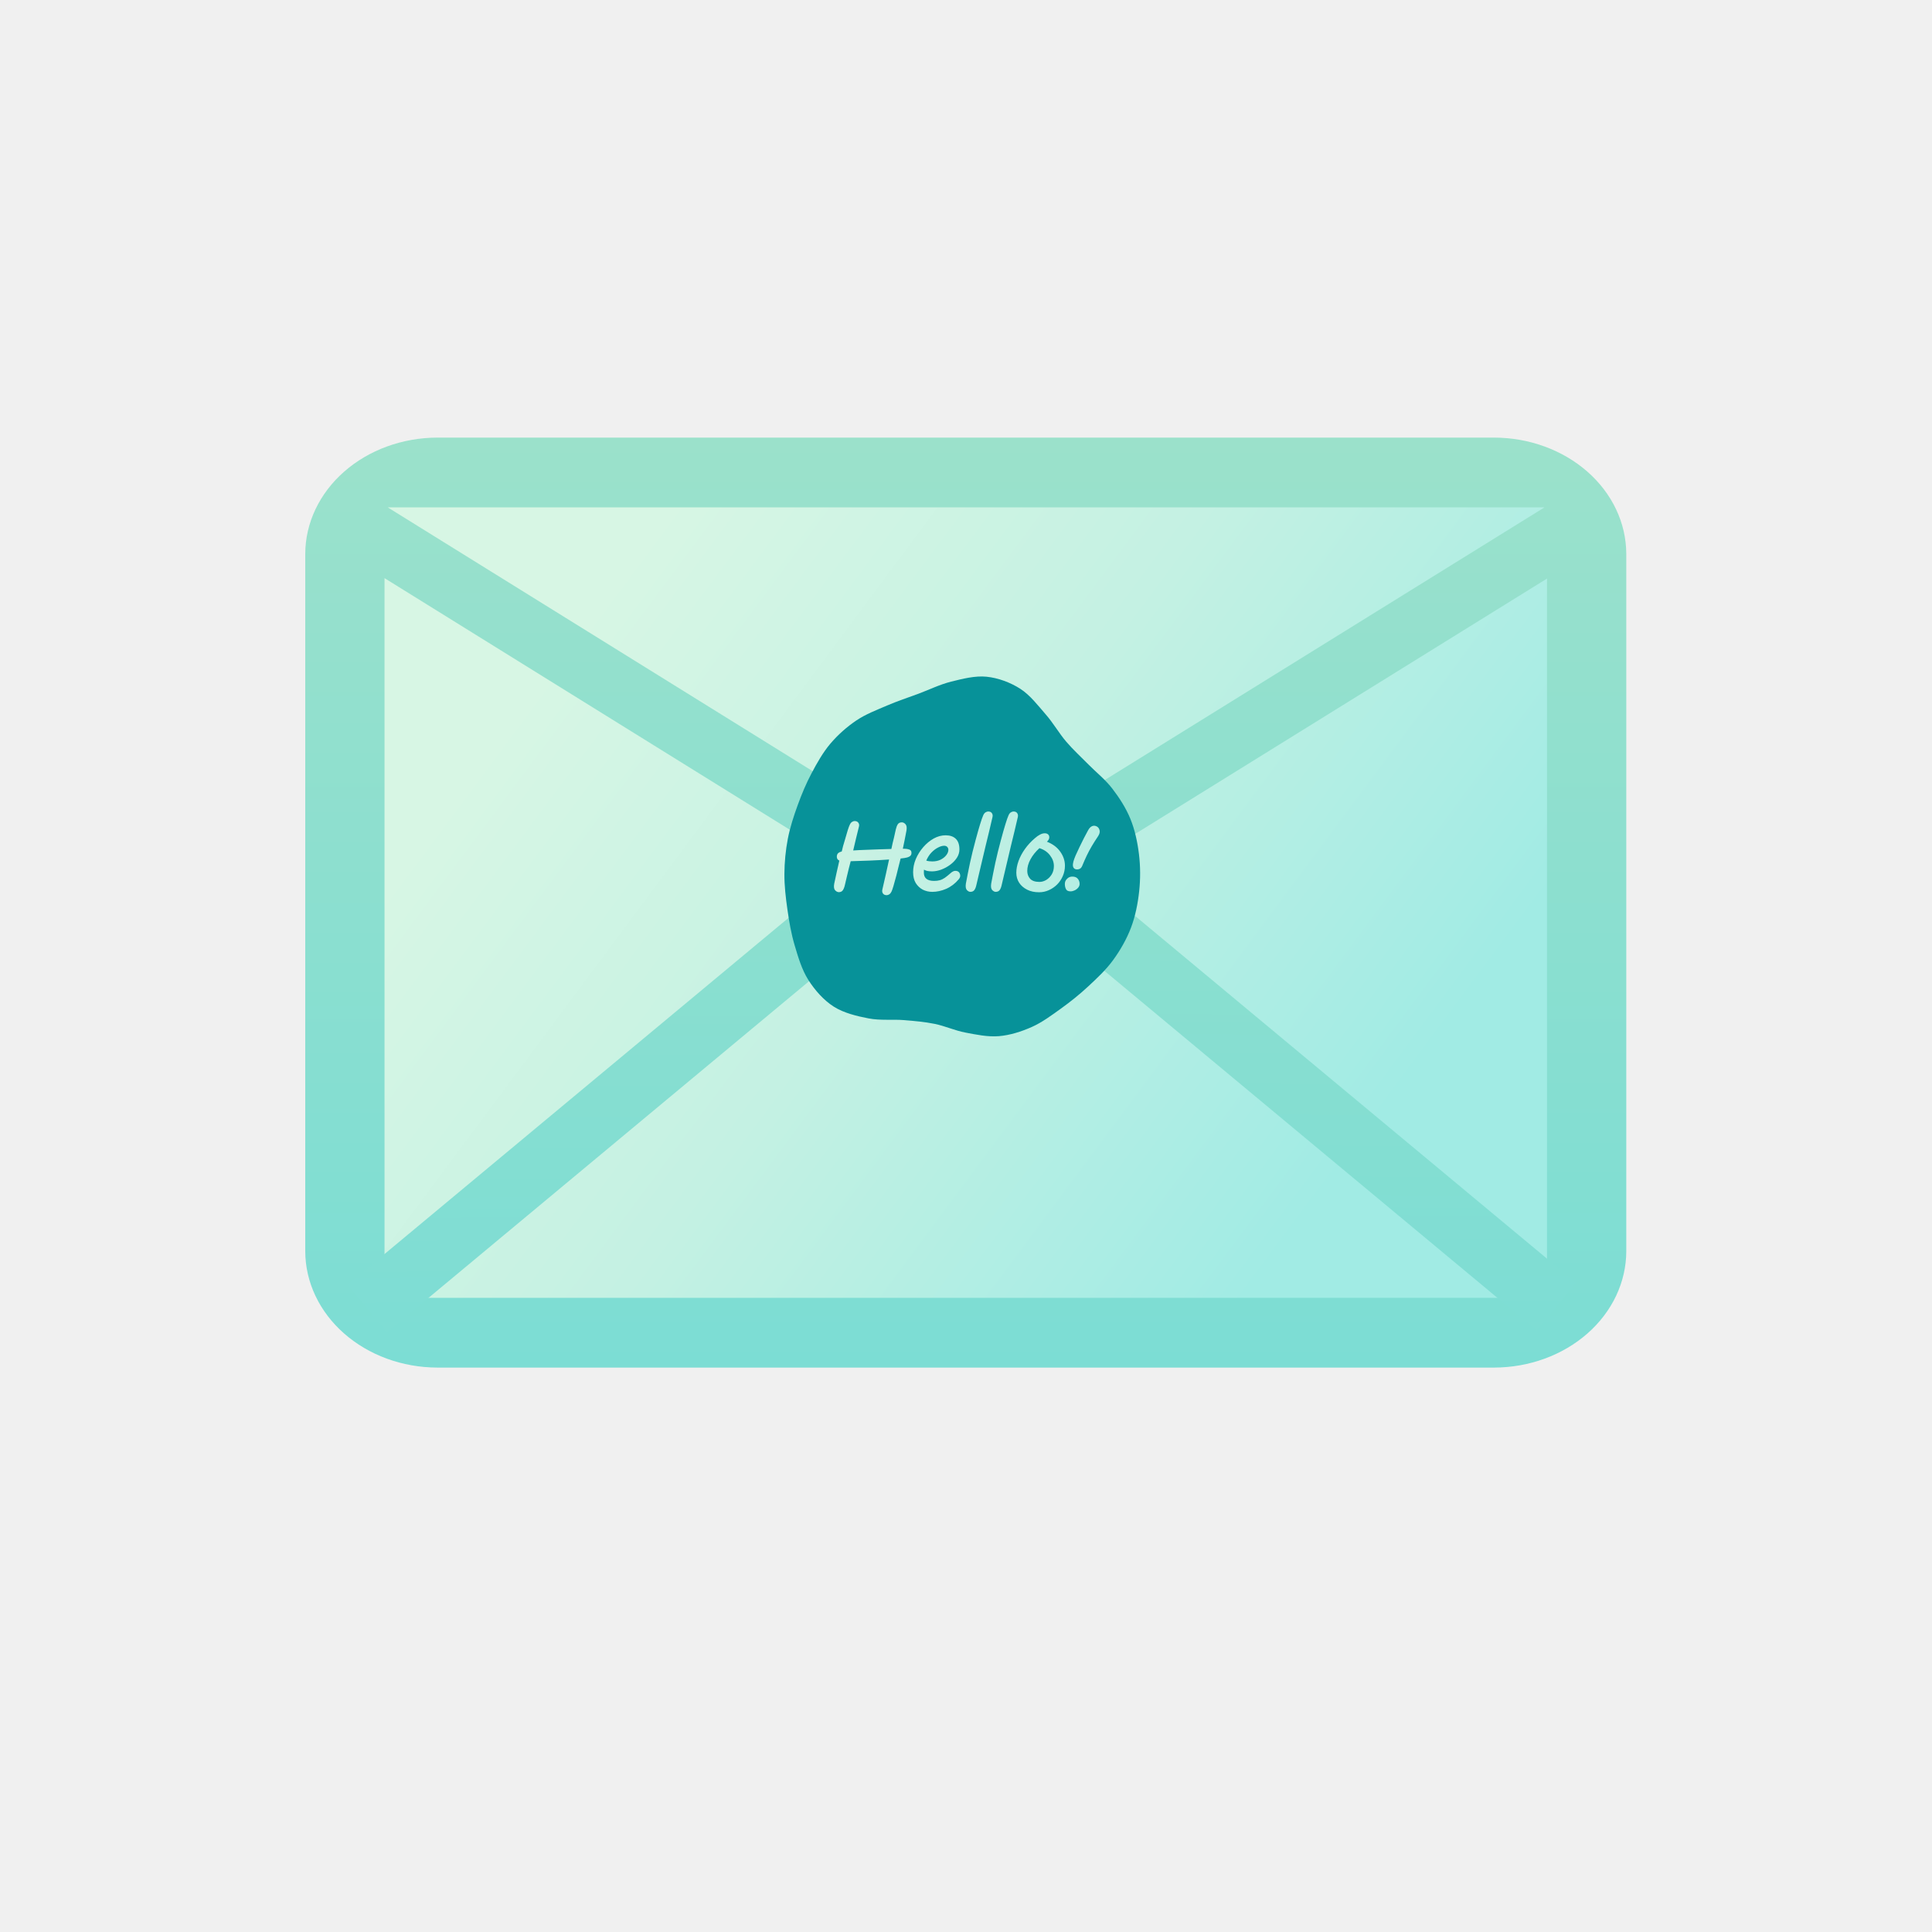
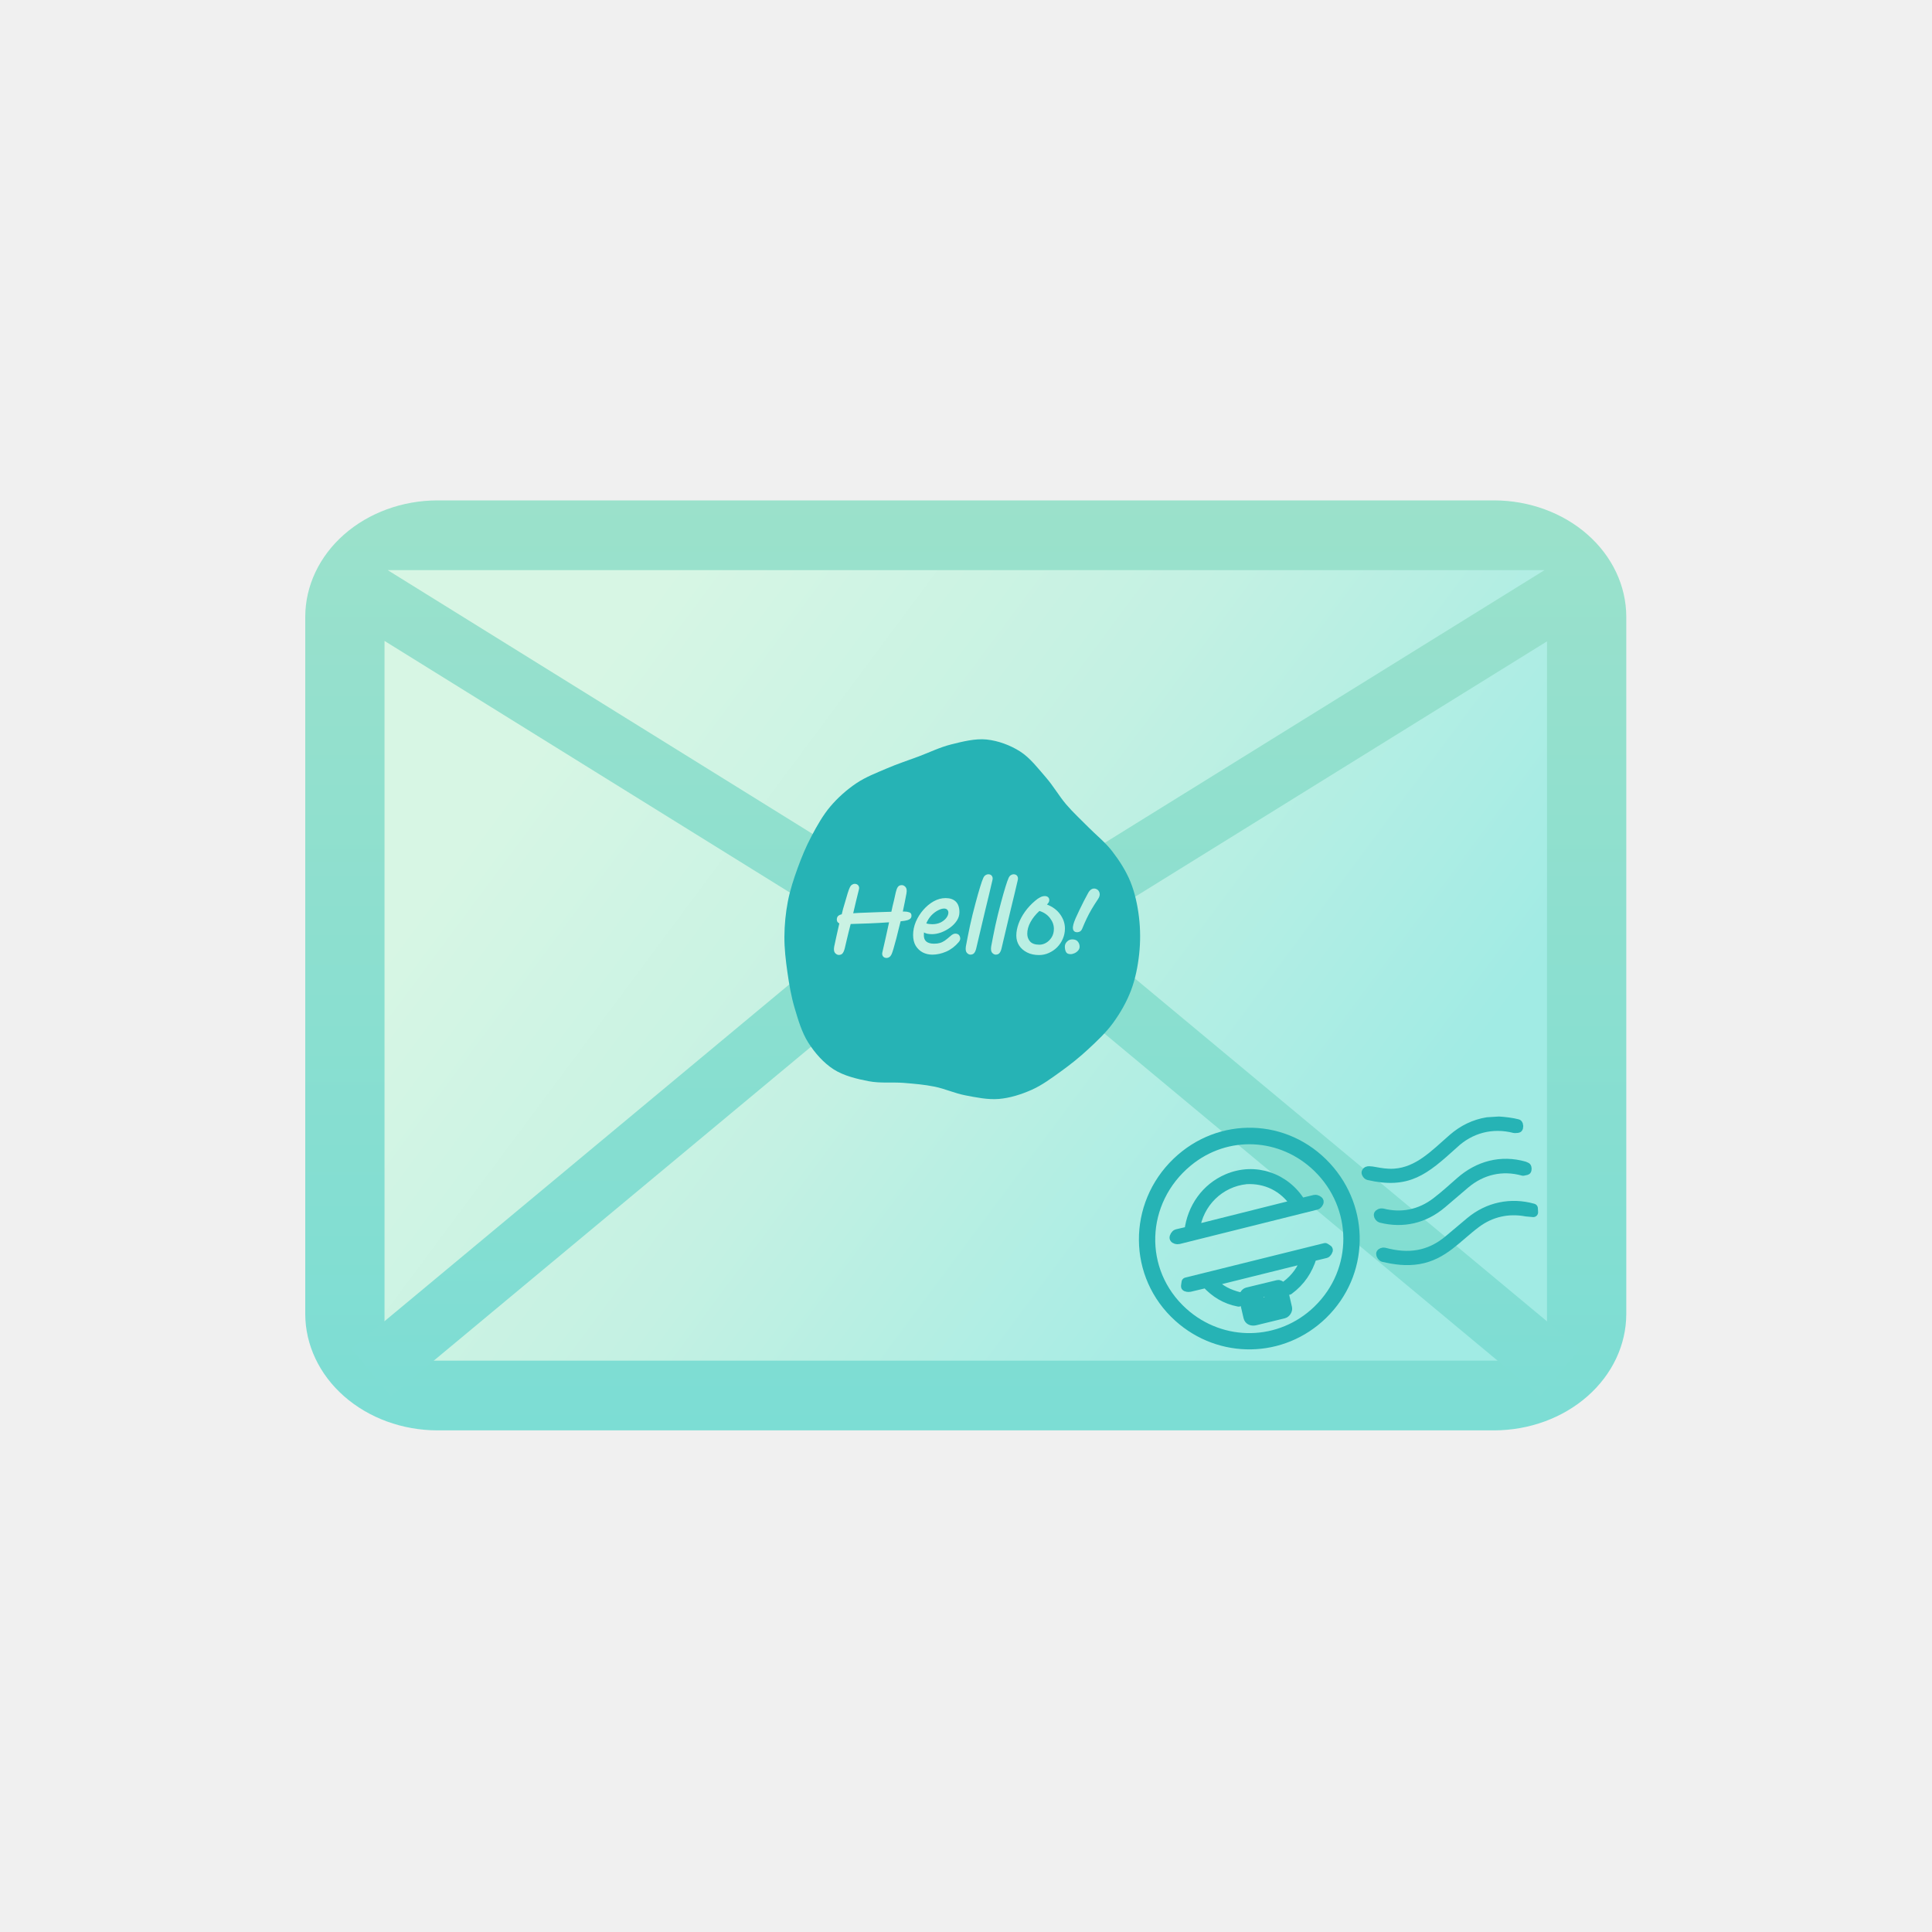
<svg xmlns="http://www.w3.org/2000/svg" width="1000" height="1000" viewBox="0 0 1000 1000" fill="none">
  <g clip-path="url(#clip0_182_33)">
-     <rect x="166" y="241" width="668" height="452" rx="50" fill="url(#paint0_linear_182_33)" />
-     <path d="M226.38 707.86C208.259 707.818 190.894 701.465 178.081 690.189C165.267 678.913 158.048 663.632 158 647.686V286.674C158.048 270.728 165.267 255.447 178.081 244.171C190.894 232.895 208.259 226.542 226.38 226.5H773.38C791.501 226.542 808.866 232.895 821.68 244.171C834.493 255.447 841.713 270.728 841.76 286.674V647.686C841.713 663.632 834.493 678.913 821.68 690.189C808.866 701.465 791.501 707.818 773.38 707.86H226.38ZM200.674 262.605L499.88 448.351L799.439 262.605H200.674ZM499.88 486.009L199.028 299.242V671.755H800.732V299.462L499.88 486.009Z" fill="url(#paint1_linear_182_33)" />
-     <rect width="32" height="315.38" transform="matrix(-0.639616 -0.768694 -0.768694 0.639616 442.78 487.895)" fill="url(#paint2_linear_182_33)" />
-     <rect x="552.882" y="486.895" width="32" height="315.38" transform="rotate(-50.2368 552.882 486.895)" fill="url(#paint3_linear_182_33)" />
-     <path d="M589.632 461.337C588.943 467.67 587.648 474.236 585.399 480.172C583.149 486.107 579.826 491.884 576.136 496.95C572.445 502.016 567.749 506.389 563.255 510.567C558.762 514.744 554.045 518.514 549.176 522.015C544.306 525.515 539.395 529.185 534.039 531.568C528.683 533.951 522.766 535.832 517.039 536.313C511.312 536.794 505.22 535.51 499.677 534.451C494.134 533.392 489.089 531.031 483.78 529.956C478.471 528.882 473.516 528.475 467.824 528.005C462.132 527.535 455.677 528.299 449.628 527.135C443.58 525.972 436.739 524.344 431.533 521.023C426.326 517.702 421.762 512.51 418.389 507.209C415.015 501.909 413.094 495.303 411.29 489.221C409.485 483.138 408.442 476.864 407.562 470.716C406.682 464.569 405.971 458.434 406.008 452.334C406.045 446.235 406.639 440.055 407.786 434.12C408.933 428.185 410.839 422.381 412.89 416.725C414.941 411.069 417.267 405.49 420.091 400.182C422.915 394.874 425.97 389.424 429.832 384.876C433.695 380.328 438.379 376.179 443.269 372.894C448.159 369.61 453.814 367.474 459.171 365.169C464.529 362.865 469.889 361.128 475.412 359.069C480.935 357.009 486.434 354.279 492.311 352.813C498.188 351.347 504.718 349.66 510.674 350.272C516.63 350.884 522.939 353.221 528.047 356.484C533.156 359.746 537.36 365.287 541.326 369.846C545.291 374.404 548.173 379.539 551.838 383.837C555.503 388.134 559.343 391.587 563.314 395.631C567.286 399.675 572.035 403.394 575.666 408.102C579.297 412.809 582.789 418.196 585.1 423.875C587.412 429.554 588.779 435.932 589.534 442.176C590.289 448.419 590.321 455.005 589.632 461.337Z" fill="#079299" />
-     <path d="M434.126 461.78C433.433 461.745 432.792 461.399 432.202 460.74C431.648 460.081 431.509 458.972 431.786 457.412C432.168 455.54 432.584 453.616 433.034 451.64C433.485 449.629 433.953 447.567 434.438 445.452C433.502 445.036 433.069 444.291 433.138 443.216C433.208 442.453 433.468 441.881 433.918 441.5C434.404 441.119 434.993 440.859 435.686 440.72C435.894 439.784 436.12 438.865 436.362 437.964C436.64 437.028 436.917 436.092 437.194 435.156C438.442 430.649 439.326 427.893 439.846 426.888C440.158 426.195 440.54 425.709 440.99 425.432C441.476 425.12 441.944 424.964 442.394 424.964C443.296 424.999 443.937 425.311 444.318 425.9C444.7 426.455 444.786 427.113 444.578 427.876C444.058 429.921 443.556 431.967 443.07 434.012C442.585 436.057 442.1 438.12 441.614 440.2C443.521 440.061 445.601 439.957 447.854 439.888C450.142 439.784 452.448 439.697 454.77 439.628C457.093 439.524 459.294 439.455 461.374 439.42C461.582 438.449 461.79 437.479 461.998 436.508C462.241 435.537 462.484 434.549 462.726 433.544C463.108 431.915 463.42 430.511 463.662 429.332C463.94 428.153 464.286 427.252 464.702 426.628C465.153 425.969 465.846 425.64 466.782 425.64C467.476 425.64 468.117 425.969 468.706 426.628C469.296 427.287 469.452 428.396 469.174 429.956C468.897 431.447 468.602 432.972 468.29 434.532C467.978 436.092 467.649 437.687 467.302 439.316C467.614 439.316 467.909 439.316 468.186 439.316C469.088 439.316 469.92 439.455 470.682 439.732C471.48 440.009 471.844 440.651 471.774 441.656C471.74 442.384 471.393 442.939 470.734 443.32C470.076 443.701 469.244 443.961 468.238 444.1C467.58 444.204 466.886 444.291 466.158 444.36C465.812 445.781 465.448 447.22 465.066 448.676C464.72 450.132 464.356 451.605 463.974 453.096C462.796 457.603 461.964 460.376 461.478 461.416C461.166 462.075 460.785 462.56 460.334 462.872C459.884 463.184 459.416 463.34 458.93 463.34C458.064 463.34 457.422 463.045 457.006 462.456C456.625 461.901 456.521 461.243 456.694 460.48C457.318 457.88 457.908 455.297 458.462 452.732C459.017 450.132 459.589 447.515 460.178 444.88C456.781 445.123 453.332 445.313 449.83 445.452C446.364 445.556 443.192 445.66 440.314 445.764C439.968 447.116 439.621 448.468 439.274 449.82C438.962 451.172 438.633 452.541 438.286 453.928C437.905 455.557 437.576 456.961 437.298 458.14C437.021 459.319 436.657 460.22 436.206 460.844C435.756 461.468 435.062 461.78 434.126 461.78ZM482.556 461.624C480.788 461.624 479.141 461.243 477.616 460.48C476.125 459.683 474.912 458.539 473.976 457.048C473.074 455.523 472.624 453.651 472.624 451.432C472.624 449.144 473.092 446.873 474.028 444.62C474.998 442.367 476.281 440.321 477.876 438.484C479.505 436.612 481.308 435.121 483.284 434.012C485.294 432.903 487.34 432.348 489.42 432.348C491.708 432.348 493.476 432.955 494.724 434.168C495.972 435.381 496.596 437.219 496.596 439.68C496.596 441.205 496.145 442.661 495.244 444.048C494.342 445.4 493.181 446.596 491.76 447.636C490.338 448.676 488.796 449.508 487.132 450.132C485.502 450.721 483.942 451.016 482.452 451.016C481.481 451.016 480.666 450.947 480.008 450.808C479.384 450.669 478.794 450.444 478.24 450.132C478.205 450.583 478.188 451.033 478.188 451.484C478.118 454.465 479.886 455.956 483.492 455.956C484.636 455.956 485.624 455.835 486.456 455.592C487.322 455.349 488.189 454.933 489.056 454.344C489.922 453.72 490.928 452.905 492.072 451.9C492.453 451.519 492.921 451.207 493.476 450.964C494.065 450.721 494.689 450.687 495.348 450.86C496.145 451.068 496.665 451.623 496.908 452.524C497.185 453.425 496.96 454.292 496.232 455.124C494.36 457.343 492.193 458.989 489.732 460.064C487.305 461.104 484.913 461.624 482.556 461.624ZM488.744 437.756C487.773 437.756 486.698 438.068 485.52 438.692C484.341 439.281 483.197 440.148 482.088 441.292C481.013 442.436 480.129 443.823 479.436 445.452C480.337 445.729 481.377 445.868 482.556 445.868C484.15 445.868 485.572 445.573 486.82 444.984C488.068 444.36 489.056 443.58 489.784 442.644C490.512 441.708 490.876 440.772 490.876 439.836C490.876 439.316 490.702 438.848 490.356 438.432C490.009 438.016 489.472 437.791 488.744 437.756ZM502.336 461.624C501.643 461.624 501.001 461.295 500.412 460.636C499.857 459.977 499.701 458.868 499.944 457.308C500.568 453.945 501.279 450.375 502.076 446.596C502.908 442.783 503.861 438.9 504.936 434.948C505.872 431.447 506.669 428.639 507.328 426.524C507.987 424.375 508.524 422.849 508.94 421.948C509.252 421.255 509.633 420.769 510.084 420.492C510.569 420.18 511.037 420.024 511.488 420.024C512.389 420.024 513.031 420.319 513.412 420.908C513.793 421.463 513.897 422.121 513.724 422.884C512.545 428.015 511.332 433.093 510.084 438.12C508.871 443.147 507.64 448.347 506.392 453.72C506.011 455.349 505.681 456.753 505.404 457.932C505.161 459.111 504.815 460.012 504.364 460.636C503.948 461.26 503.272 461.589 502.336 461.624ZM515.438 461.624C514.744 461.624 514.103 461.295 513.514 460.636C512.959 459.977 512.803 458.868 513.046 457.308C513.67 453.945 514.38 450.375 515.178 446.596C516.01 442.783 516.963 438.9 518.038 434.948C518.974 431.447 519.771 428.639 520.43 426.524C521.088 424.375 521.626 422.849 522.042 421.948C522.354 421.255 522.735 420.769 523.186 420.492C523.671 420.18 524.139 420.024 524.59 420.024C525.491 420.024 526.132 420.319 526.514 420.908C526.895 421.463 526.999 422.121 526.826 422.884C525.647 428.015 524.434 433.093 523.186 438.12C521.972 443.147 520.742 448.347 519.494 453.72C519.112 455.349 518.783 456.753 518.506 457.932C518.263 459.111 517.916 460.012 517.466 460.636C517.05 461.26 516.374 461.589 515.438 461.624ZM537.795 461.832C535.438 461.832 533.375 461.381 531.607 460.48C529.839 459.579 528.47 458.383 527.499 456.892C526.529 455.367 526.043 453.651 526.043 451.744C526.043 449.803 526.425 447.775 527.187 445.66C527.95 443.545 529.059 441.465 530.515 439.42C531.971 437.375 533.705 435.503 535.715 433.804C536.617 433.007 537.483 432.4 538.315 431.984C539.147 431.533 539.962 431.308 540.759 431.308C541.453 431.308 542.007 431.481 542.423 431.828C542.839 432.175 543.065 432.625 543.099 433.18C543.134 433.665 543.047 434.099 542.839 434.48C542.631 434.861 542.319 435.26 541.903 435.676C544.919 436.855 547.225 438.588 548.819 440.876C550.414 443.129 551.211 445.539 551.211 448.104C551.211 449.976 550.847 451.744 550.119 453.408C549.426 455.037 548.455 456.493 547.207 457.776C545.959 459.024 544.521 460.012 542.891 460.74C541.297 461.468 539.598 461.832 537.795 461.832ZM531.711 450.808C531.711 452.368 532.197 453.703 533.167 454.812C534.173 455.921 535.785 456.476 538.003 456.476C539.182 456.476 540.343 456.147 541.487 455.488C542.631 454.795 543.585 453.841 544.347 452.628C545.11 451.38 545.491 449.924 545.491 448.26C545.491 446.284 544.815 444.429 543.463 442.696C542.146 440.963 540.326 439.732 538.003 439.004C536.027 440.807 534.485 442.731 533.375 444.776C532.266 446.821 531.711 448.832 531.711 450.808ZM556.466 449.82C555.877 449.543 555.513 449.057 555.374 448.364C555.27 447.636 555.34 446.839 555.582 445.972C555.79 445.175 556.172 444.117 556.726 442.8C557.316 441.448 557.992 439.992 558.754 438.432C559.517 436.872 560.28 435.329 561.042 433.804C561.84 432.279 562.55 430.944 563.174 429.8C563.764 428.691 564.457 427.963 565.254 427.616C566.086 427.269 566.936 427.339 567.802 427.824C568.496 428.24 568.946 428.899 569.154 429.8C569.362 430.701 569.102 431.707 568.374 432.816C567.092 434.723 565.982 436.473 565.046 438.068C564.11 439.663 563.261 441.257 562.498 442.852C561.736 444.447 560.956 446.215 560.158 448.156C559.777 449.092 559.205 449.664 558.442 449.872C557.714 450.08 557.056 450.063 556.466 449.82ZM554.126 461.364C552.948 461.364 552.168 461 551.786 460.272C551.37 459.509 551.162 458.591 551.162 457.516C551.162 456.476 551.544 455.592 552.306 454.864C553.034 454.101 553.936 453.72 555.01 453.72C556.328 453.72 557.281 454.101 557.87 454.864C558.494 455.592 558.806 456.476 558.806 457.516C558.806 458.209 558.564 458.851 558.078 459.44C557.593 460.029 556.986 460.497 556.258 460.844C555.53 461.191 554.82 461.364 554.126 461.364Z" fill="url(#paint4_linear_182_33)" />
+     <rect x="166" y="273.5" width="668" height="452" rx="50" fill="url(#paint0_linear_182_33)" />
+     <path d="M226.38 740.36C208.259 740.318 190.894 733.965 178.081 722.689C165.267 711.413 158.048 696.132 158 680.186V319.174C158.048 303.228 165.267 287.947 178.081 276.671C190.894 265.395 208.259 259.042 226.38 259H773.38C791.501 259.042 808.866 265.395 821.68 276.671C834.493 287.947 841.713 303.228 841.76 319.174V680.186C841.713 696.132 834.493 711.413 821.68 722.689C808.866 733.965 791.501 740.318 773.38 740.36H226.38ZM200.674 295.105L499.88 480.851L799.439 295.105H200.674ZM499.88 518.509L199.028 331.742V704.255H800.732V331.962L499.88 518.509Z" fill="url(#paint1_linear_182_33)" />
+     <rect width="32" height="315.38" transform="matrix(-0.639616 -0.768694 -0.768694 0.639616 444.78 521)" fill="url(#paint2_linear_182_33)" />
+     <rect x="554.882" y="521" width="32" height="315.38" transform="rotate(-50.2368 554.882 521)" fill="url(#paint3_linear_182_33)" />
+     <path d="M589.632 493.837C588.943 500.17 587.648 506.736 585.399 512.672C583.149 518.607 579.826 524.384 576.136 529.45C572.445 534.516 567.749 538.889 563.255 543.067C558.762 547.244 554.045 551.014 549.176 554.515C544.306 558.015 539.395 561.685 534.039 564.068C528.683 566.451 522.766 568.332 517.039 568.813C511.312 569.294 505.22 568.01 499.677 566.951C494.134 565.892 489.089 563.531 483.78 562.456C478.471 561.382 473.516 560.975 467.824 560.505C462.132 560.035 455.677 560.799 449.628 559.635C443.58 558.472 436.739 556.844 431.533 553.523C426.326 550.202 421.762 545.01 418.389 539.709C415.015 534.409 413.094 527.803 411.29 521.721C409.485 515.638 408.442 509.364 407.562 503.216C406.682 497.069 405.971 490.934 406.008 484.834C406.045 478.735 406.639 472.555 407.786 466.62C408.933 460.685 410.839 454.881 412.89 449.225C414.941 443.569 417.267 437.99 420.091 432.682C422.915 427.374 425.97 421.924 429.832 417.376C433.695 412.828 438.379 408.679 443.269 405.394C448.159 402.11 453.814 399.974 459.171 397.669C464.529 395.365 469.889 393.628 475.412 391.569C480.935 389.509 486.434 386.779 492.311 385.313C498.188 383.847 504.718 382.16 510.674 382.772C516.63 383.384 522.939 385.721 528.047 388.984C533.156 392.246 537.36 397.787 541.326 402.346C545.291 406.904 548.173 412.039 551.838 416.337C555.503 420.634 559.343 424.087 563.314 428.131C567.286 432.175 572.035 435.894 575.666 440.602C579.297 445.309 582.789 450.696 585.1 456.375C587.412 462.054 588.779 468.432 589.534 474.676C590.289 480.919 590.321 487.505 589.632 493.837Z" fill="#26B3B5" />
+     <path d="M434.126 494.28C433.433 494.245 432.792 493.899 432.202 493.24C431.648 492.581 431.509 491.472 431.786 489.912C432.168 488.04 432.584 486.116 433.034 484.14C433.485 482.129 433.953 480.067 434.438 477.952C433.502 477.536 433.069 476.791 433.138 475.716C433.208 474.953 433.468 474.381 433.918 474C434.404 473.619 434.993 473.359 435.686 473.22C435.894 472.284 436.12 471.365 436.362 470.464C436.64 469.528 436.917 468.592 437.194 467.656C438.442 463.149 439.326 460.393 439.846 459.388C440.158 458.695 440.54 458.209 440.99 457.932C441.476 457.62 441.944 457.464 442.394 457.464C443.296 457.499 443.937 457.811 444.318 458.4C444.7 458.955 444.786 459.613 444.578 460.376C444.058 462.421 443.556 464.467 443.07 466.512C442.585 468.557 442.1 470.62 441.614 472.7C443.521 472.561 445.601 472.457 447.854 472.388C450.142 472.284 452.448 472.197 454.77 472.128C457.093 472.024 459.294 471.955 461.374 471.92C461.582 470.949 461.79 469.979 461.998 469.008C462.241 468.037 462.484 467.049 462.726 466.044C463.108 464.415 463.42 463.011 463.662 461.832C463.94 460.653 464.286 459.752 464.702 459.128C465.153 458.469 465.846 458.14 466.782 458.14C467.476 458.14 468.117 458.469 468.706 459.128C469.296 459.787 469.452 460.896 469.174 462.456C468.897 463.947 468.602 465.472 468.29 467.032C467.978 468.592 467.649 470.187 467.302 471.816C467.614 471.816 467.909 471.816 468.186 471.816C469.088 471.816 469.92 471.955 470.682 472.232C471.48 472.509 471.844 473.151 471.774 474.156C471.74 474.884 471.393 475.439 470.734 475.82C470.076 476.201 469.244 476.461 468.238 476.6C467.58 476.704 466.886 476.791 466.158 476.86C465.812 478.281 465.448 479.72 465.066 481.176C464.72 482.632 464.356 484.105 463.974 485.596C462.796 490.103 461.964 492.876 461.478 493.916C461.166 494.575 460.785 495.06 460.334 495.372C459.884 495.684 459.416 495.84 458.93 495.84C458.064 495.84 457.422 495.545 457.006 494.956C456.625 494.401 456.521 493.743 456.694 492.98C457.318 490.38 457.908 487.797 458.462 485.232C459.017 482.632 459.589 480.015 460.178 477.38C456.781 477.623 453.332 477.813 449.83 477.952C446.364 478.056 443.192 478.16 440.314 478.264C439.968 479.616 439.621 480.968 439.274 482.32C438.962 483.672 438.633 485.041 438.286 486.428C437.905 488.057 437.576 489.461 437.298 490.64C437.021 491.819 436.657 492.72 436.206 493.344C435.756 493.968 435.062 494.28 434.126 494.28ZM482.556 494.124C480.788 494.124 479.141 493.743 477.616 492.98C476.125 492.183 474.912 491.039 473.976 489.548C473.074 488.023 472.624 486.151 472.624 483.932C472.624 481.644 473.092 479.373 474.028 477.12C474.998 474.867 476.281 472.821 477.876 470.984C479.505 469.112 481.308 467.621 483.284 466.512C485.294 465.403 487.34 464.848 489.42 464.848C491.708 464.848 493.476 465.455 494.724 466.668C495.972 467.881 496.596 469.719 496.596 472.18C496.596 473.705 496.145 475.161 495.244 476.548C494.342 477.9 493.181 479.096 491.76 480.136C490.338 481.176 488.796 482.008 487.132 482.632C485.502 483.221 483.942 483.516 482.452 483.516C481.481 483.516 480.666 483.447 480.008 483.308C479.384 483.169 478.794 482.944 478.24 482.632C478.205 483.083 478.188 483.533 478.188 483.984C478.118 486.965 479.886 488.456 483.492 488.456C484.636 488.456 485.624 488.335 486.456 488.092C487.322 487.849 488.189 487.433 489.056 486.844C489.922 486.22 490.928 485.405 492.072 484.4C492.453 484.019 492.921 483.707 493.476 483.464C494.065 483.221 494.689 483.187 495.348 483.36C496.145 483.568 496.665 484.123 496.908 485.024C497.185 485.925 496.96 486.792 496.232 487.624C494.36 489.843 492.193 491.489 489.732 492.564C487.305 493.604 484.913 494.124 482.556 494.124ZM488.744 470.256C487.773 470.256 486.698 470.568 485.52 471.192C484.341 471.781 483.197 472.648 482.088 473.792C481.013 474.936 480.129 476.323 479.436 477.952C480.337 478.229 481.377 478.368 482.556 478.368C484.15 478.368 485.572 478.073 486.82 477.484C488.068 476.86 489.056 476.08 489.784 475.144C490.512 474.208 490.876 473.272 490.876 472.336C490.876 471.816 490.702 471.348 490.356 470.932C490.009 470.516 489.472 470.291 488.744 470.256ZM502.336 494.124C501.643 494.124 501.001 493.795 500.412 493.136C499.857 492.477 499.701 491.368 499.944 489.808C500.568 486.445 501.279 482.875 502.076 479.096C502.908 475.283 503.861 471.4 504.936 467.448C505.872 463.947 506.669 461.139 507.328 459.024C507.987 456.875 508.524 455.349 508.94 454.448C509.252 453.755 509.633 453.269 510.084 452.992C510.569 452.68 511.037 452.524 511.488 452.524C512.389 452.524 513.031 452.819 513.412 453.408C513.793 453.963 513.897 454.621 513.724 455.384C512.545 460.515 511.332 465.593 510.084 470.62C508.871 475.647 507.64 480.847 506.392 486.22C506.011 487.849 505.681 489.253 505.404 490.432C505.161 491.611 504.815 492.512 504.364 493.136C503.948 493.76 503.272 494.089 502.336 494.124ZM515.438 494.124C514.744 494.124 514.103 493.795 513.514 493.136C512.959 492.477 512.803 491.368 513.046 489.808C513.67 486.445 514.38 482.875 515.178 479.096C516.01 475.283 516.963 471.4 518.038 467.448C518.974 463.947 519.771 461.139 520.43 459.024C521.088 456.875 521.626 455.349 522.042 454.448C522.354 453.755 522.735 453.269 523.186 452.992C523.671 452.68 524.139 452.524 524.59 452.524C525.491 452.524 526.132 452.819 526.514 453.408C526.895 453.963 526.999 454.621 526.826 455.384C525.647 460.515 524.434 465.593 523.186 470.62C521.972 475.647 520.742 480.847 519.494 486.22C519.112 487.849 518.783 489.253 518.506 490.432C518.263 491.611 517.916 492.512 517.466 493.136C517.05 493.76 516.374 494.089 515.438 494.124ZM537.795 494.332C535.438 494.332 533.375 493.881 531.607 492.98C529.839 492.079 528.47 490.883 527.499 489.392C526.529 487.867 526.043 486.151 526.043 484.244C526.043 482.303 526.425 480.275 527.187 478.16C527.95 476.045 529.059 473.965 530.515 471.92C531.971 469.875 533.705 468.003 535.715 466.304C536.617 465.507 537.483 464.9 538.315 464.484C539.147 464.033 539.962 463.808 540.759 463.808C541.453 463.808 542.007 463.981 542.423 464.328C542.839 464.675 543.065 465.125 543.099 465.68C543.134 466.165 543.047 466.599 542.839 466.98C542.631 467.361 542.319 467.76 541.903 468.176C544.919 469.355 547.225 471.088 548.819 473.376C550.414 475.629 551.211 478.039 551.211 480.604C551.211 482.476 550.847 484.244 550.119 485.908C549.426 487.537 548.455 488.993 547.207 490.276C545.959 491.524 544.521 492.512 542.891 493.24C541.297 493.968 539.598 494.332 537.795 494.332ZM531.711 483.308C531.711 484.868 532.197 486.203 533.167 487.312C534.173 488.421 535.785 488.976 538.003 488.976C539.182 488.976 540.343 488.647 541.487 487.988C542.631 487.295 543.585 486.341 544.347 485.128C545.11 483.88 545.491 482.424 545.491 480.76C545.491 478.784 544.815 476.929 543.463 475.196C542.146 473.463 540.326 472.232 538.003 471.504C536.027 473.307 534.485 475.231 533.375 477.276C532.266 479.321 531.711 481.332 531.711 483.308ZM556.466 482.32C555.877 482.043 555.513 481.557 555.374 480.864C555.27 480.136 555.34 479.339 555.582 478.472C555.79 477.675 556.172 476.617 556.726 475.3C557.316 473.948 557.992 472.492 558.754 470.932C559.517 469.372 560.28 467.829 561.042 466.304C561.84 464.779 562.55 463.444 563.174 462.3C563.764 461.191 564.457 460.463 565.254 460.116C566.086 459.769 566.936 459.839 567.802 460.324C568.496 460.74 568.946 461.399 569.154 462.3C569.362 463.201 569.102 464.207 568.374 465.316C567.092 467.223 565.982 468.973 565.046 470.568C564.11 472.163 563.261 473.757 562.498 475.352C561.736 476.947 560.956 478.715 560.158 480.656C559.777 481.592 559.205 482.164 558.442 482.372C557.714 482.58 557.056 482.563 556.466 482.32ZM554.126 493.864C552.948 493.864 552.168 493.5 551.786 492.772C551.37 492.009 551.162 491.091 551.162 490.016C551.162 488.976 551.544 488.092 552.306 487.364C553.034 486.601 553.936 486.22 555.01 486.22C556.328 486.22 557.281 486.601 557.87 487.364C558.494 488.092 558.806 488.976 558.806 490.016C558.806 490.709 558.564 491.351 558.078 491.94C557.593 492.529 556.986 492.997 556.258 493.344C555.53 493.691 554.82 493.864 554.126 493.864Z" fill="url(#paint4_linear_182_33)" />
+     <path d="M793.504 625.474L793.624 627.468L790.029 627.14C780.715 625.399 771.684 627.352 764 633.1C754.03 640.555 747.131 649.623 734.323 651.833C727.999 652.894 722.098 652.112 715.819 650.63C715.373 650.395 714.746 649.461 714.785 648.968C714.824 648.475 715.94 648.121 716.459 648.26C728.901 651.601 739.813 650.224 749.874 641.772L760.917 632.494C770.295 624.613 782.077 622.261 793.509 625.473L793.504 625.474Z" fill="#26B3B5" stroke-width="5" stroke-linejoin="round" stroke="#26B3B5" />
+     <path d="M775.751 580.41C778.738 580.573 782.585 581.033 785.494 581.8C786.041 581.944 786.079 583.859 785.607 583.888L783.99 583.995C772.4 581.009 760.951 583.907 752.14 592.331C737.105 605.923 728.727 613.04 708.238 608.304C707.831 608.211 707.12 607.229 707.255 606.823C707.93 604.791 714.009 607.927 721.758 607.397C734.184 606.545 742.662 597.459 751.935 589.375C757.262 584.727 763.283 581.838 769.866 580.784L775.747 580.42L775.751 580.41Z" fill="#26B3B5" stroke-width="5" stroke-linejoin="round" stroke="#26B3B5" />
+     <path d="M684.602 680.426C663.724 700.699 631.408 701.042 610.039 681.811C586.154 660.325 586.124 623.678 609.141 601.582C631.355 580.256 665.733 581.197 686.617 603.932C706.715 625.808 706.278 659.384 684.602 680.426ZM682.145 678.006C703.259 657.484 702.846 624.501 682.021 604.287C663.458 586.268 634.929 584.682 614.718 601.393C590.1 621.755 588.777 658.011 612.414 679.29C632.471 697.35 662.708 696.906 682.15 678.006H682.145Z" fill="#26B3B5" stroke-width="5" stroke-linejoin="round" stroke="#26B3B5" />
+     <path d="M746.356 622.963C737.124 630.831 726.091 633.269 714.789 630.408C714.184 630.252 713.567 629.43 713.568 628.839C713.568 628.304 714.815 627.804 715.401 627.956C725.349 630.524 735.129 628.571 743.413 622.215C747.772 618.876 751.679 615.33 755.822 611.675C765.294 603.318 776.968 600.27 788.905 603.638L790.029 604.132C790.311 604.256 790.367 605.632 790.069 605.701L788.351 606.072C777.632 603.08 767.01 605.438 758.366 612.729L746.356 622.968L746.356 622.963Z" fill="#26B3B5" stroke-width="5" stroke-linejoin="round" stroke="#26B3B5" />
+     <path d="M681.335 623.666L610.051 641.46C609.271 641.655 608.131 641.335 607.889 640.821C607.646 640.306 608.533 638.891 609.159 638.744L615.527 637.258C616.957 625.27 624.153 614.879 635.366 610.097C649.527 604.056 665.342 609.423 673.383 622.678L680.65 620.914C681.17 620.79 682.528 621.405 682.629 621.92C682.729 622.435 681.955 623.518 681.335 623.672V623.666ZM670.565 623.37C664.45 614.186 655.228 609.92 645.144 610.417C631.183 611.843 620.348 622.642 618.487 636.436L670.565 623.37Z" fill="#26B3B5" stroke-width="5" stroke-linejoin="round" stroke="#26B3B5" />
+     <path d="M627.367 663.337C631.325 667.769 636.092 669.946 641.545 671.331L641.132 673.811C634.344 672.503 629.009 669.254 624.33 664.141L615.805 666.165C615.226 666.301 613.708 666.165 613.773 665.727L614.062 663.721L685.884 645.892L687.296 646.815C687.703 647.081 686.705 648.567 686.185 648.691L679.102 650.407C676.951 657.455 673.152 663.23 667.073 667.692L665.75 665.366C670.594 661.769 674.015 656.987 675.976 651.277L627.361 663.349L627.367 663.337Z" fill="#26B3B5" stroke-width="5" stroke-linejoin="round" stroke="#26B3B5" />
+     <path d="M649.776 683.491C648.045 683.911 646.485 683.42 646.095 681.722L643.809 671.822C643.567 670.769 644.571 669.13 645.564 668.887L661.45 665.035C662.395 664.804 663.789 666.23 664.008 667.189L666.294 677.041C666.531 678.071 665.568 679.639 664.427 679.917L649.77 683.491H649.776ZM655.028 674.787L660.576 667.112L647.094 670.408L655.028 674.787ZM664.481 676.763L662.271 667.68L658.413 673.207L664.481 676.763ZM651.737 674.994L645.617 671.887L647.72 680.87L651.737 674.994ZM649.244 681.716L663.559 678.254L657.373 674.781C656.091 676.331 655.123 676.692 653.256 676.011L649.25 681.716H649.244Z" fill="#26B3B5" stroke-width="5" stroke-linejoin="round" stroke="#26B3B5" />
  </g>
  <defs>
-     <linearGradient id="paint0_linear_182_33" x1="283.5" y1="346.38" x2="671.906" y2="635.479" gradientUnits="userSpaceOnUse">
+     <linearGradient id="paint0_linear_182_33" x1="283.5" y1="378.88" x2="671.906" y2="667.979" gradientUnits="userSpaceOnUse">
      <stop stop-color="#D7F6E4" />
      <stop offset="0.462" stop-color="#C4F1E3" />
      <stop offset="1" stop-color="#A1EBE4" />
    </linearGradient>
-     <linearGradient id="paint1_linear_182_33" x1="499.88" y1="226.5" x2="499.88" y2="707.86" gradientUnits="userSpaceOnUse">
+     <linearGradient id="paint1_linear_182_33" x1="499.88" y1="259" x2="499.88" y2="740.36" gradientUnits="userSpaceOnUse">
      <stop stop-color="#9BE1CB" />
      <stop offset="1" stop-color="#7CDDD4" />
    </linearGradient>
    <linearGradient id="paint2_linear_182_33" x1="25.572" y1="9.008" x2="-134.123" y2="139.936" gradientUnits="userSpaceOnUse">
      <stop stop-color="#8BDFCF" />
      <stop offset="1" stop-color="#7EDDD4" />
    </linearGradient>
-     <linearGradient id="paint3_linear_182_33" x1="578.453" y1="495.903" x2="418.759" y2="626.831" gradientUnits="userSpaceOnUse">
+     <linearGradient id="paint3_linear_182_33" x1="580.453" y1="530.008" x2="420.759" y2="660.936" gradientUnits="userSpaceOnUse">
      <stop stop-color="#8BDFCF" />
      <stop offset="1" stop-color="#7EDDD4" />
    </linearGradient>
-     <linearGradient id="paint4_linear_182_33" x1="436.175" y1="424.692" x2="561.57" y2="460.079" gradientUnits="userSpaceOnUse">
+     <linearGradient id="paint4_linear_182_33" x1="436.175" y1="457.192" x2="561.57" y2="492.579" gradientUnits="userSpaceOnUse">
      <stop stop-color="#CBF2E3" />
      <stop offset="1" stop-color="#B5EEE3" />
    </linearGradient>
    <clipPath id="clip0_182_33">
      <rect width="1000" height="1000" fill="white" />
    </clipPath>
  </defs>
</svg>
